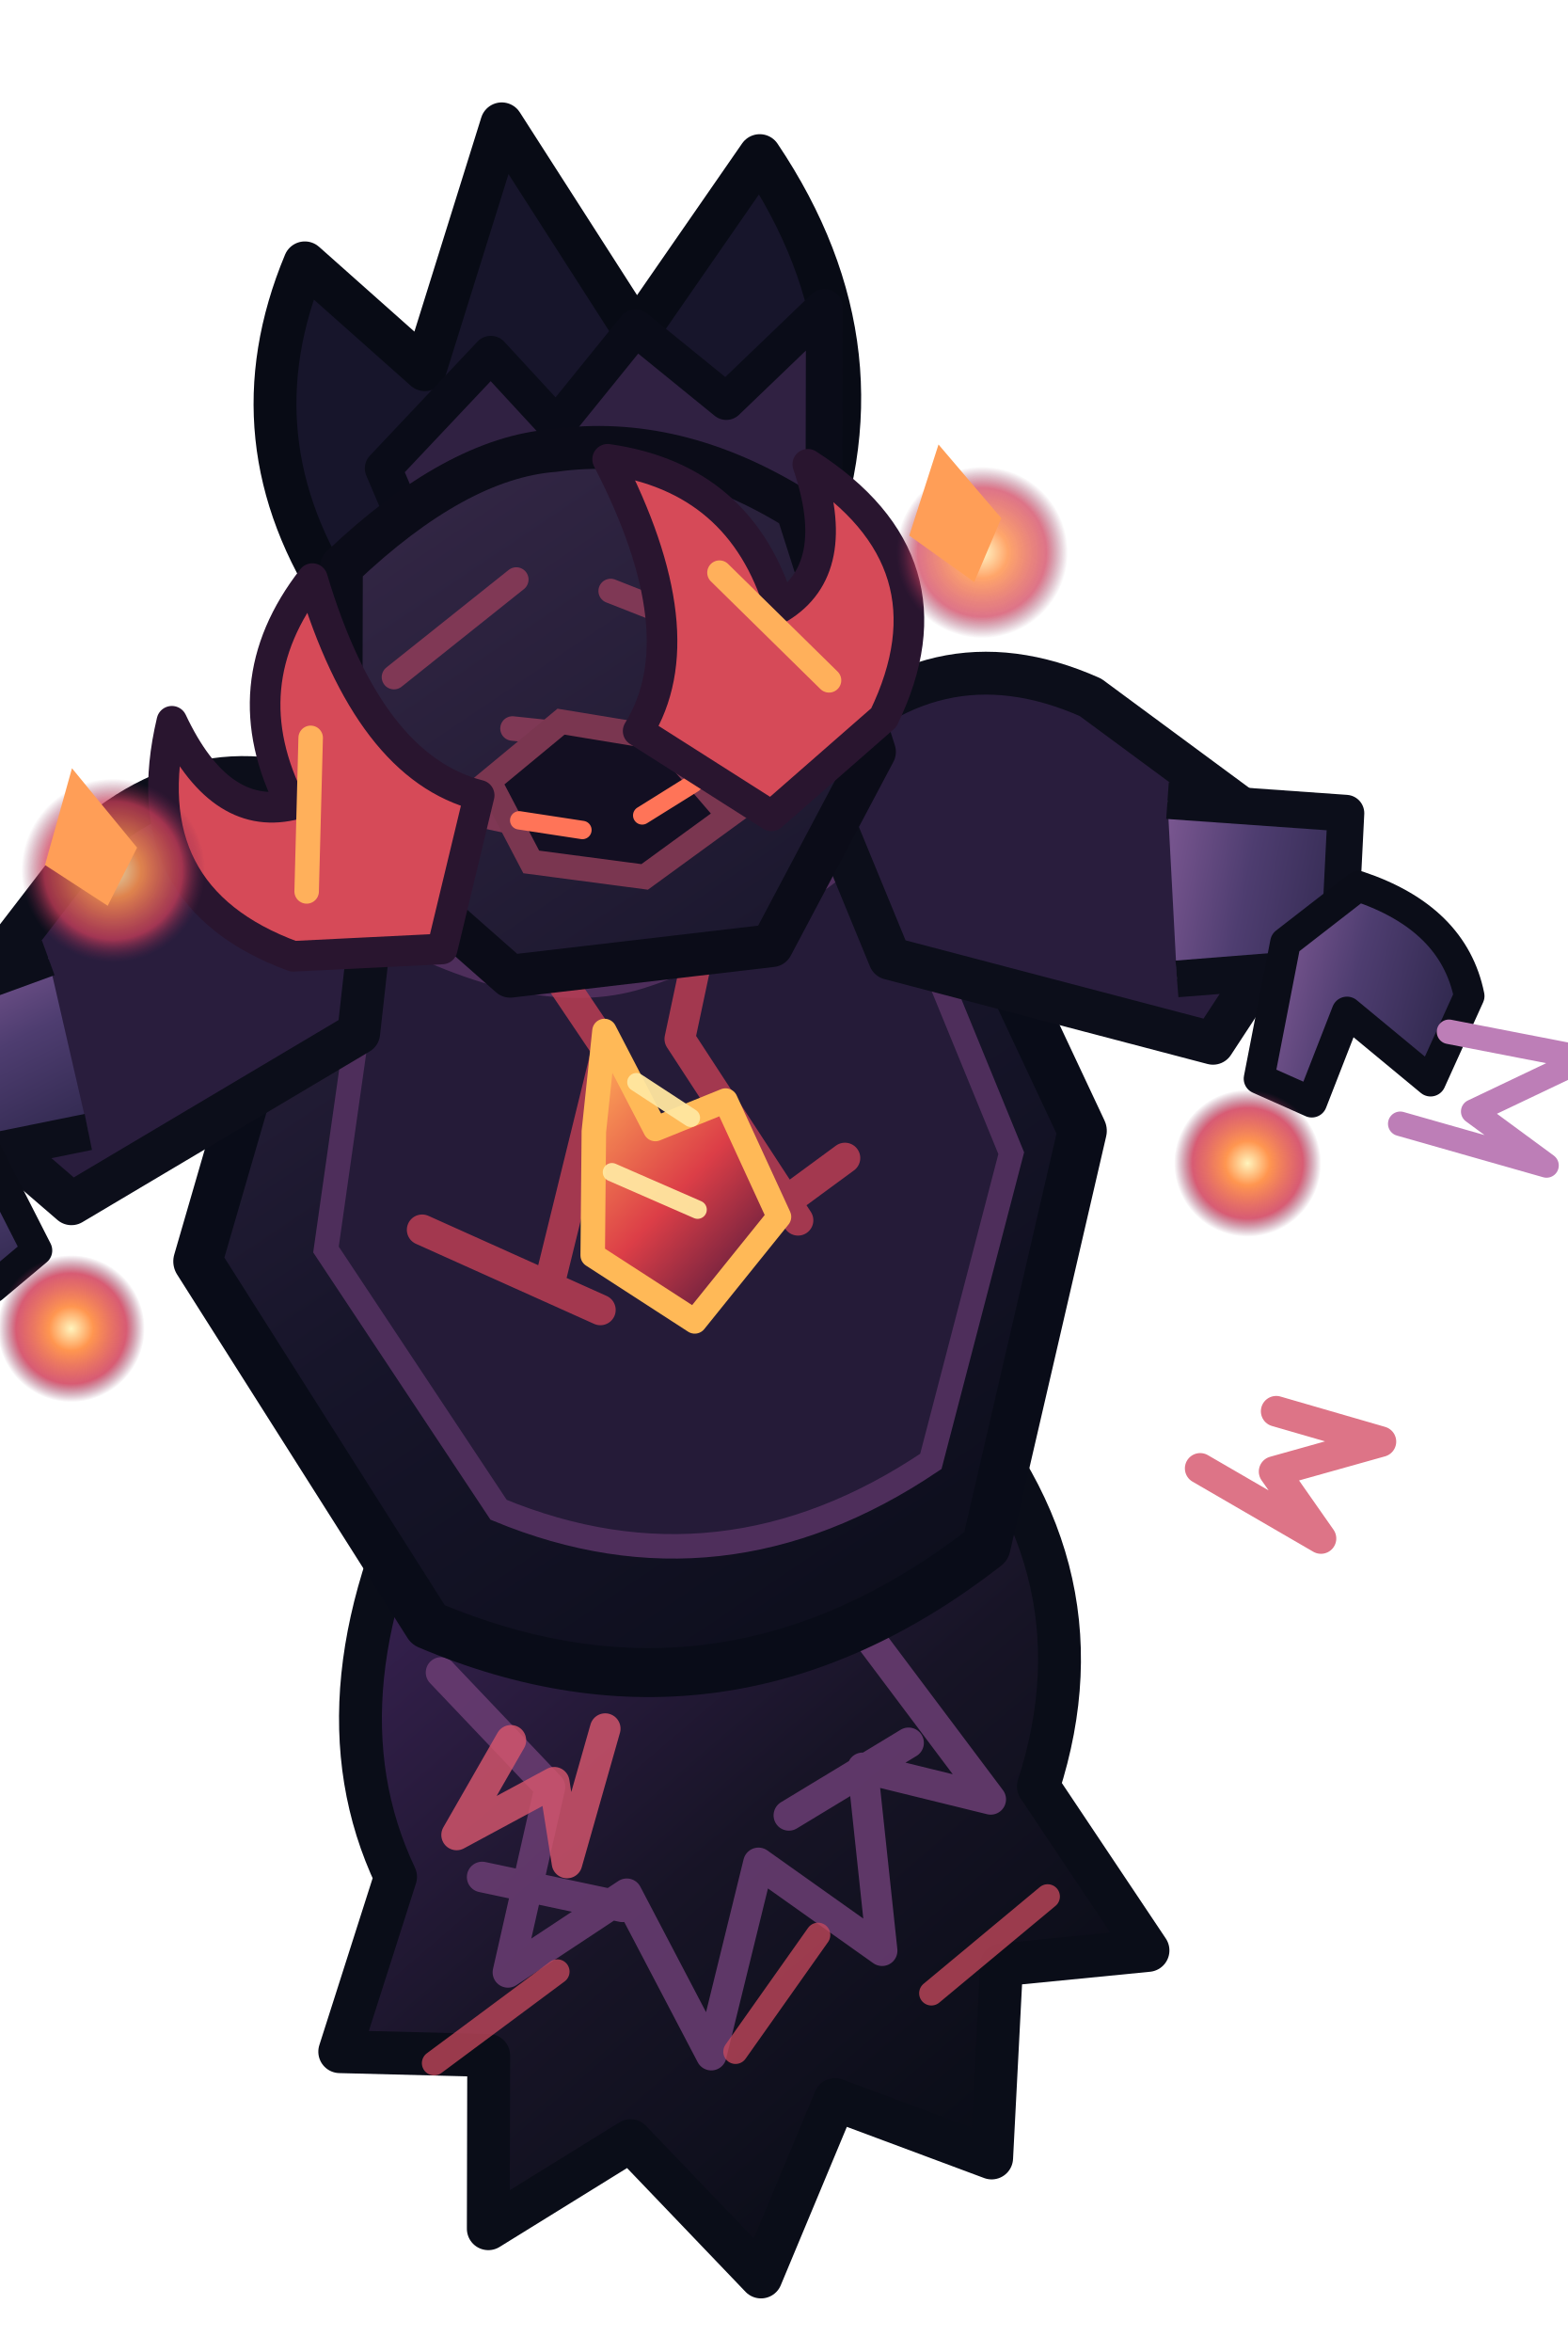
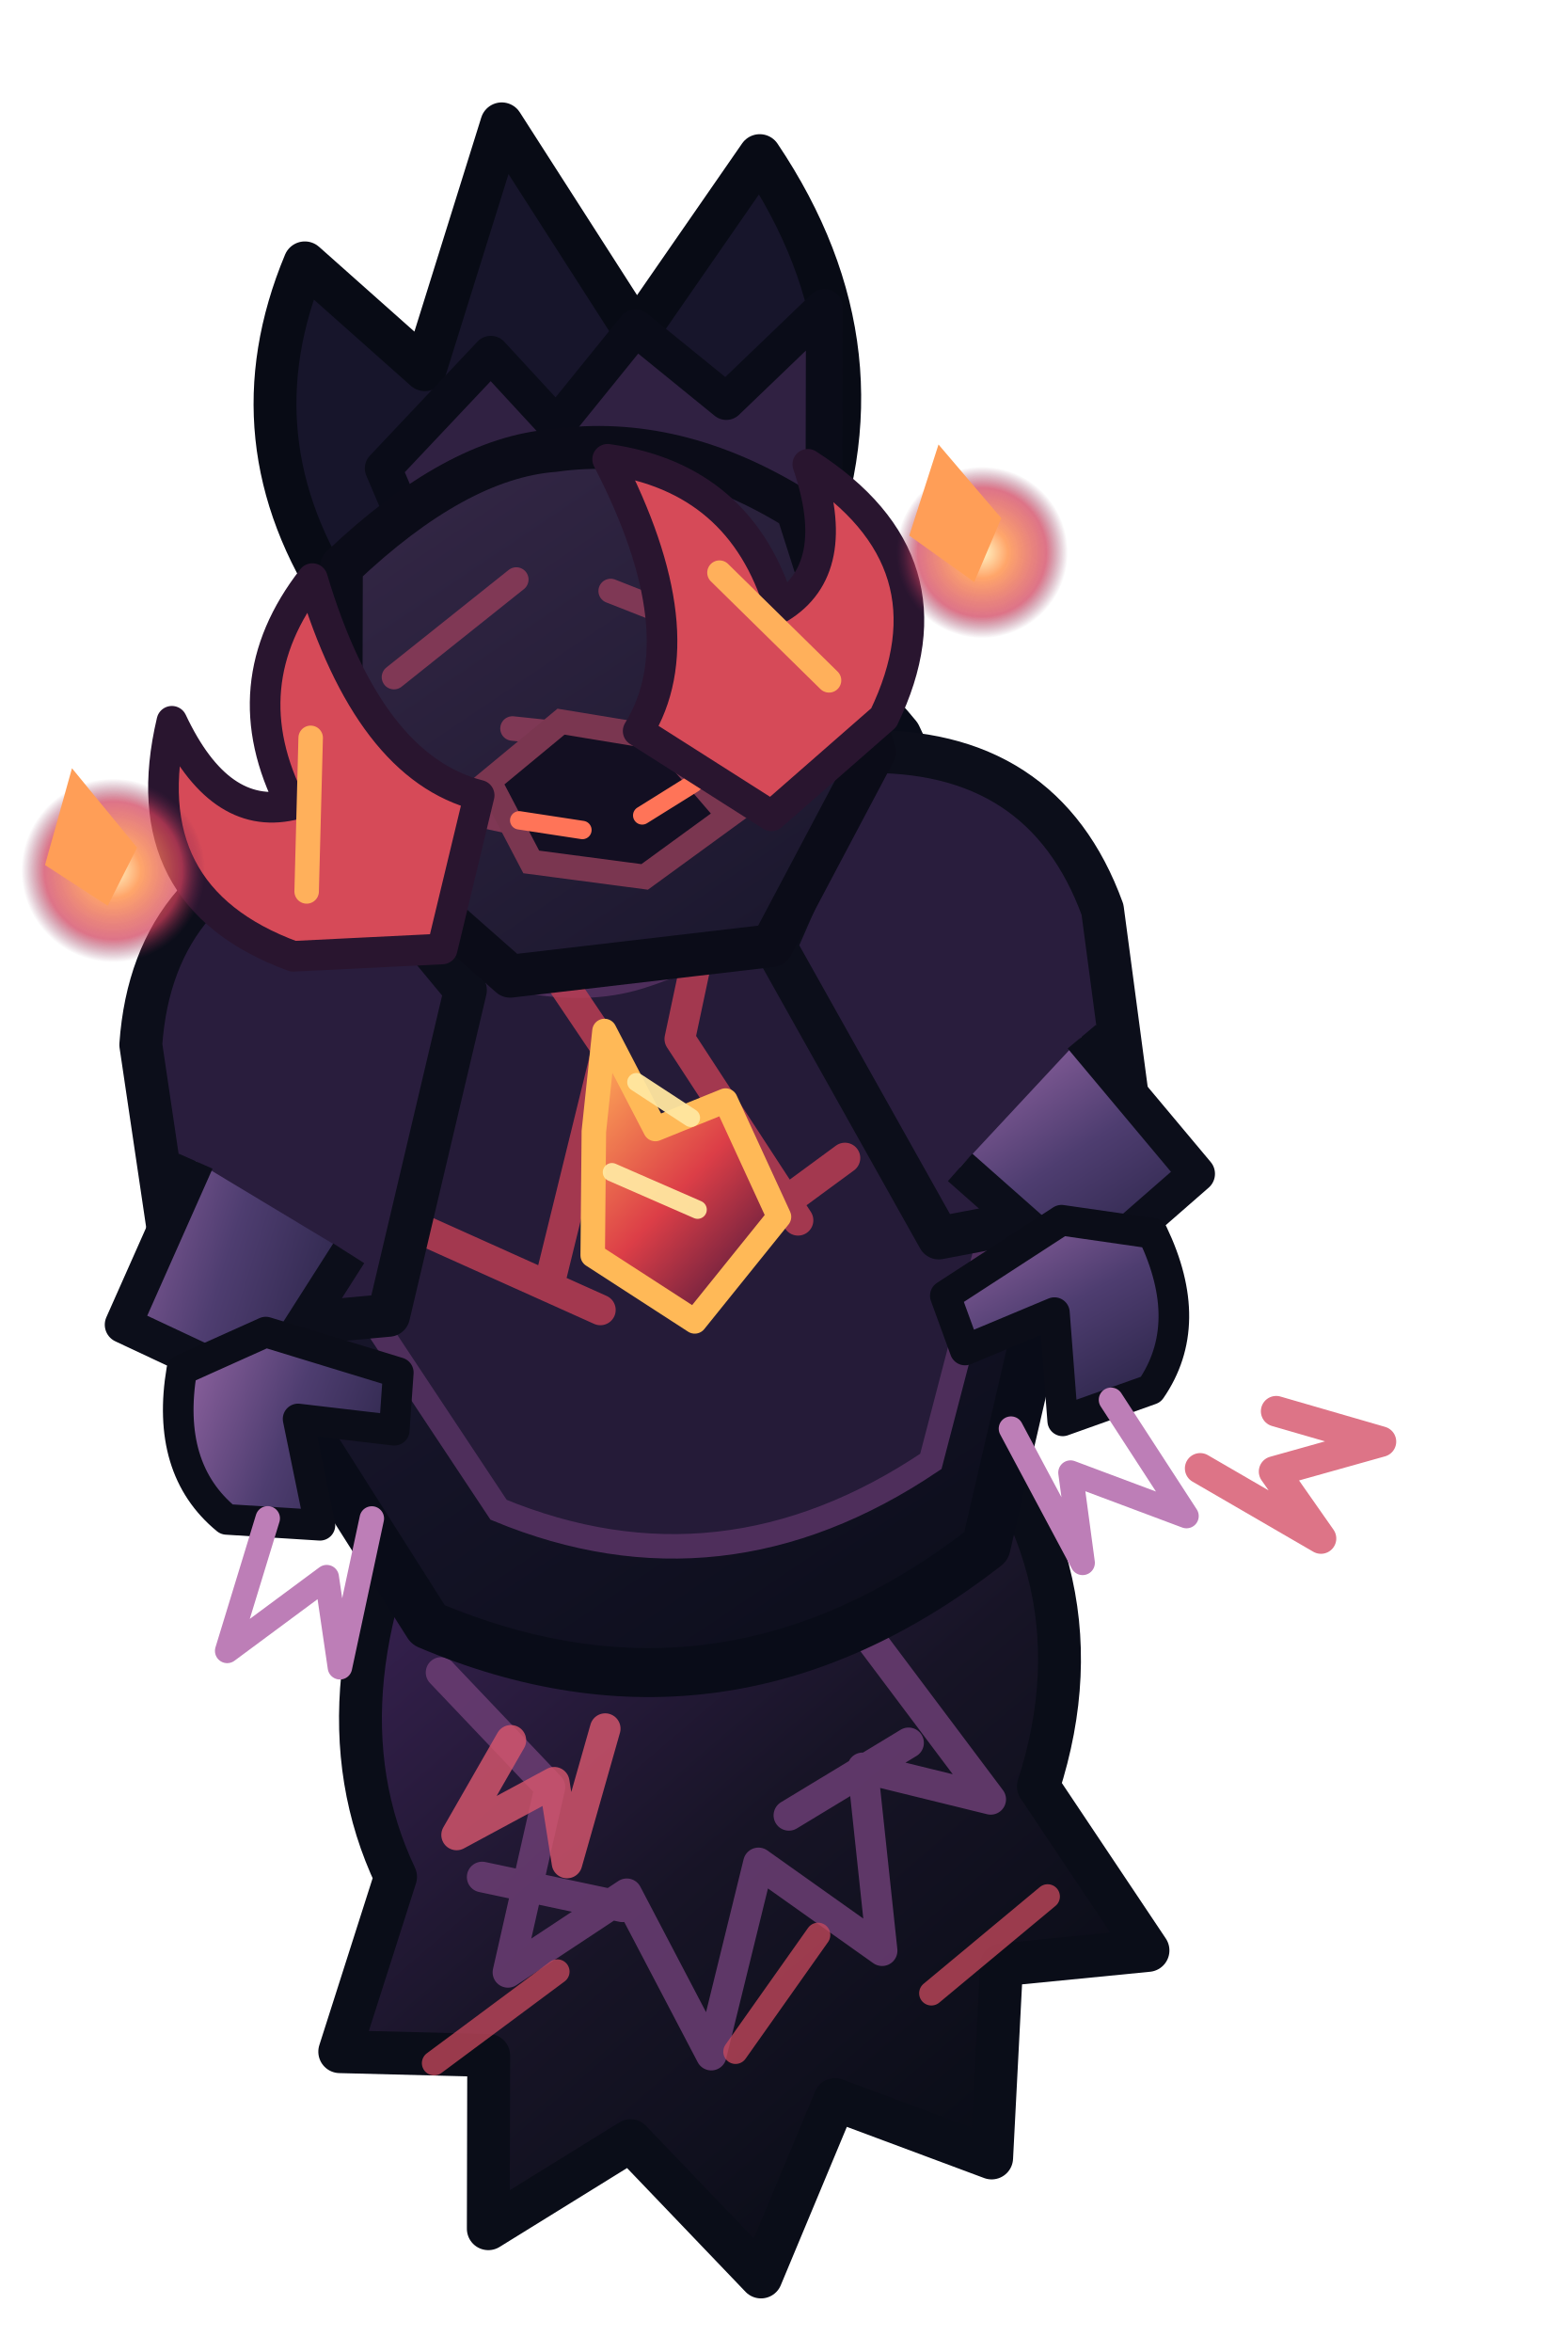
<svg xmlns="http://www.w3.org/2000/svg" width="256" height="384" viewBox="0 0 256 384" fill="none">
  <defs>
    <linearGradient id="sfBody" x1="76" y1="83" x2="183" y2="303" gradientUnits="userSpaceOnUse">
      <stop stop-color="#342746" />
      <stop offset=".48" stop-color="#17152a" />
      <stop offset="1" stop-color="#080b16" />
    </linearGradient>
    <linearGradient id="sfFlame" x1="87" y1="235" x2="171" y2="366" gradientUnits="userSpaceOnUse">
      <stop stop-color="#3a2254" />
      <stop offset=".5" stop-color="#171426" />
      <stop offset="1" stop-color="#070b14" />
    </linearGradient>
    <linearGradient id="sfCore" x1="110" y1="167" x2="143" y2="207" gradientUnits="userSpaceOnUse">
      <stop stop-color="#fff1a1" />
      <stop offset=".22" stop-color="#ffad58" />
      <stop offset=".7" stop-color="#dc3e47" />
      <stop offset="1" stop-color="#76233f" />
    </linearGradient>
    <linearGradient id="sfClaw" x1="0" y1="0" x2="1" y2="1">
      <stop stop-color="#9b6aa9" />
      <stop offset=".48" stop-color="#4e3d70" />
      <stop offset="1" stop-color="#211e3d" />
    </linearGradient>
    <radialGradient id="sfSoul" cx="50%" cy="50%" r="50%">
      <stop stop-color="#fff4bd" />
      <stop offset=".3" stop-color="#ff9650" />
      <stop offset=".75" stop-color="#d13f5b" stop-opacity=".85" />
      <stop offset="1" stop-color="#71264d" stop-opacity="0" />
    </radialGradient>
  </defs>
  <g id="hero-motion" transform="translate(0 -2)">
    <g id="hero-body" transform="rotate(-8 128 350)">
      <path d="M88 231q-27 37-17 69l-13 27 24 4-4 28 25-11 18 25 16-27 24 13 6-31 24 1-14-29q17-35-8-69z" fill="url(#sfFlame)" stroke="#0a0d18" stroke-width="7" stroke-linejoin="round" />
      <path d="m83 268 15 21-11 29 21-10 10 28 12-30 18 17 1-30 20 8-16-29m-68 30 22 8m29-11 21-9" stroke="#6b3d73" stroke-width="5" stroke-linecap="round" stroke-linejoin="round" opacity=".85" />
      <path d="m73 331 22-12m27 17 16-17m17 12 21-13" stroke="#ca4a5d" stroke-width="4" stroke-linecap="round" opacity=".75" />
      <path d="M84 127q18-28 45-29 32 1 49 29l21 68-25 65q-47 27-92 0l-29-64z" fill="url(#sfBody)" stroke="#090c18" stroke-width="8" stroke-linejoin="round" />
      <path d="M89 145q24 18 42 15t42-18l14 55-20 48q-37 18-71-2l-22-46z" fill="#251b38" stroke="#4e2e5b" stroke-width="4" />
      <path d="m105 132 19 39-14 35m42-79-16 44 15 32m-61-7 27 17m17-5 26-14" stroke="#b83d54" stroke-width="5" stroke-linecap="round" stroke-linejoin="round" opacity=".85" />
      <path d="m124 168 6 17 12-3 6 20-16 15-15-13 3-20z" fill="url(#sfCore)" stroke="#ffb957" stroke-width="4" stroke-linejoin="round" />
      <path d="m128 177 8 7m-14 7 13 8" stroke="#ffe6a0" stroke-width="3" stroke-linecap="round" opacity=".95" />
      <g id="hero-weapon">
-         <g id="pose-left-arm" transform="rotate(26 88 139)">
+         <g id="pose-left-arm" transform="rotate(-20 88 139)">
          <path d="M88 128q-29-7-44 17l-16 45 31 13 36-41z" fill="#291d3d" stroke="#0c0e1a" stroke-width="7" stroke-linejoin="round" />
          <path d="M43 166l-23 18 15 20 23-13" fill="url(#sfClaw)" stroke="#0c0e1a" stroke-width="6" stroke-linejoin="round" />
          <path d="M25 195q-10 13-5 25l13 8 5-17 13 9 5-8-16-16z" fill="url(#sfClaw)" stroke="#0b0d18" stroke-width="5" stroke-linejoin="round" />
          <path d="M26 223l-16 16 20-3-5 14 16-19" stroke="#bd7eb7" stroke-width="4" stroke-linecap="round" stroke-linejoin="round" />
        </g>
-         <g id="pose-right-arm" transform="rotate(-26 168 139)">
+         <g id="pose-right-arm" transform="rotate(20 168 139)">
          <path d="M168 128q29-7 44 17l16 45-31 13-36-41z" fill="#291d3d" stroke="#0c0e1a" stroke-width="7" stroke-linejoin="round" />
          <path d="M213 166l23 18-15 20-23-13" fill="url(#sfClaw)" stroke="#0c0e1a" stroke-width="6" stroke-linejoin="round" />
          <path d="M231 195q10 13 5 25l-13 8-5-17-13 9-5-8 16-16z" fill="url(#sfClaw)" stroke="#0b0d18" stroke-width="5" stroke-linejoin="round" />
          <path d="M230 223l16 16-20-3 5 14-16-19" stroke="#bd7eb7" stroke-width="4" stroke-linecap="round" stroke-linejoin="round" />
        </g>
-         <circle cx="31" cy="204" r="12" fill="url(#sfSoul)" />
-         <circle cx="225" cy="204" r="12" fill="url(#sfSoul)" />
      </g>
      <path d="M91 93q-14-29 2-56l17 20 18-38 17 37 24-26q17 35-2 67z" fill="#17152b" stroke="#080b15" stroke-width="7" stroke-linejoin="round" />
      <path d="m101 72 20-16 9 13 15-14 13 14 18-13-5 35-29 23-34-16z" fill="#302142" stroke="#0a0c18" stroke-width="6" stroke-linejoin="round" />
      <path d="M92 87q21-15 37-14 20 0 38 15l7 41-21 29-43-1-24-28z" fill="url(#sfBody)" stroke="#0b0c18" stroke-width="7" stroke-linejoin="round" />
      <path d="m98 106 22-13m38 17-23-13m-19 20 12 3m-20 10 22 8" stroke="#8e3c59" stroke-width="4" stroke-linecap="round" opacity=".85" />
      <path d="m111 125 13-8 16 5 9 14-15 8-18-5z" fill="#130f22" stroke="#7a3650" stroke-width="4" />
      <path d="m115 132 10 3m10-1 9-4" stroke="#ff7458" stroke-width="3" stroke-linecap="round" />
      <g id="hero-accessory" transform="rotate(-14 128 145)">
        <path d="M76 136q-21-19-4-43 1 18 13 20-2-22 17-33-3 32 12 43l-15 21z" fill="#d64a58" stroke="#29152f" stroke-width="5" stroke-linejoin="round" />
        <path d="M180 136q21-19 4-43-1 18-13 20 2-22-17-33 3 32-12 43l15 21z" fill="#d64a58" stroke="#29152f" stroke-width="5" stroke-linejoin="round" />
        <path d="m82 127 10-23m82 23-10-23" stroke="#ffb05b" stroke-width="4" stroke-linecap="round" />
        <g>
          <circle cx="54" cy="112" r="15" fill="url(#sfSoul)" opacity=".85">
            </circle>
          <path d="m54 94 5 16-8 7-7-10z" fill="#ff9e57" />
        </g>
        <g>
          <circle cx="205" cy="117" r="14" fill="url(#sfSoul)" opacity=".85">
            </circle>
          <path d="m205 98 5 15-8 8-7-11z" fill="#ff9e57" />
        </g>
        <path d="m61 268-14 11 18-2-3 13 14-18m121-7 14 11-18-2 3 13-14-18" stroke="#d6556c" stroke-width="5" stroke-linecap="round" stroke-linejoin="round" opacity=".82" />
      </g>
    </g>
  </g>
</svg>
